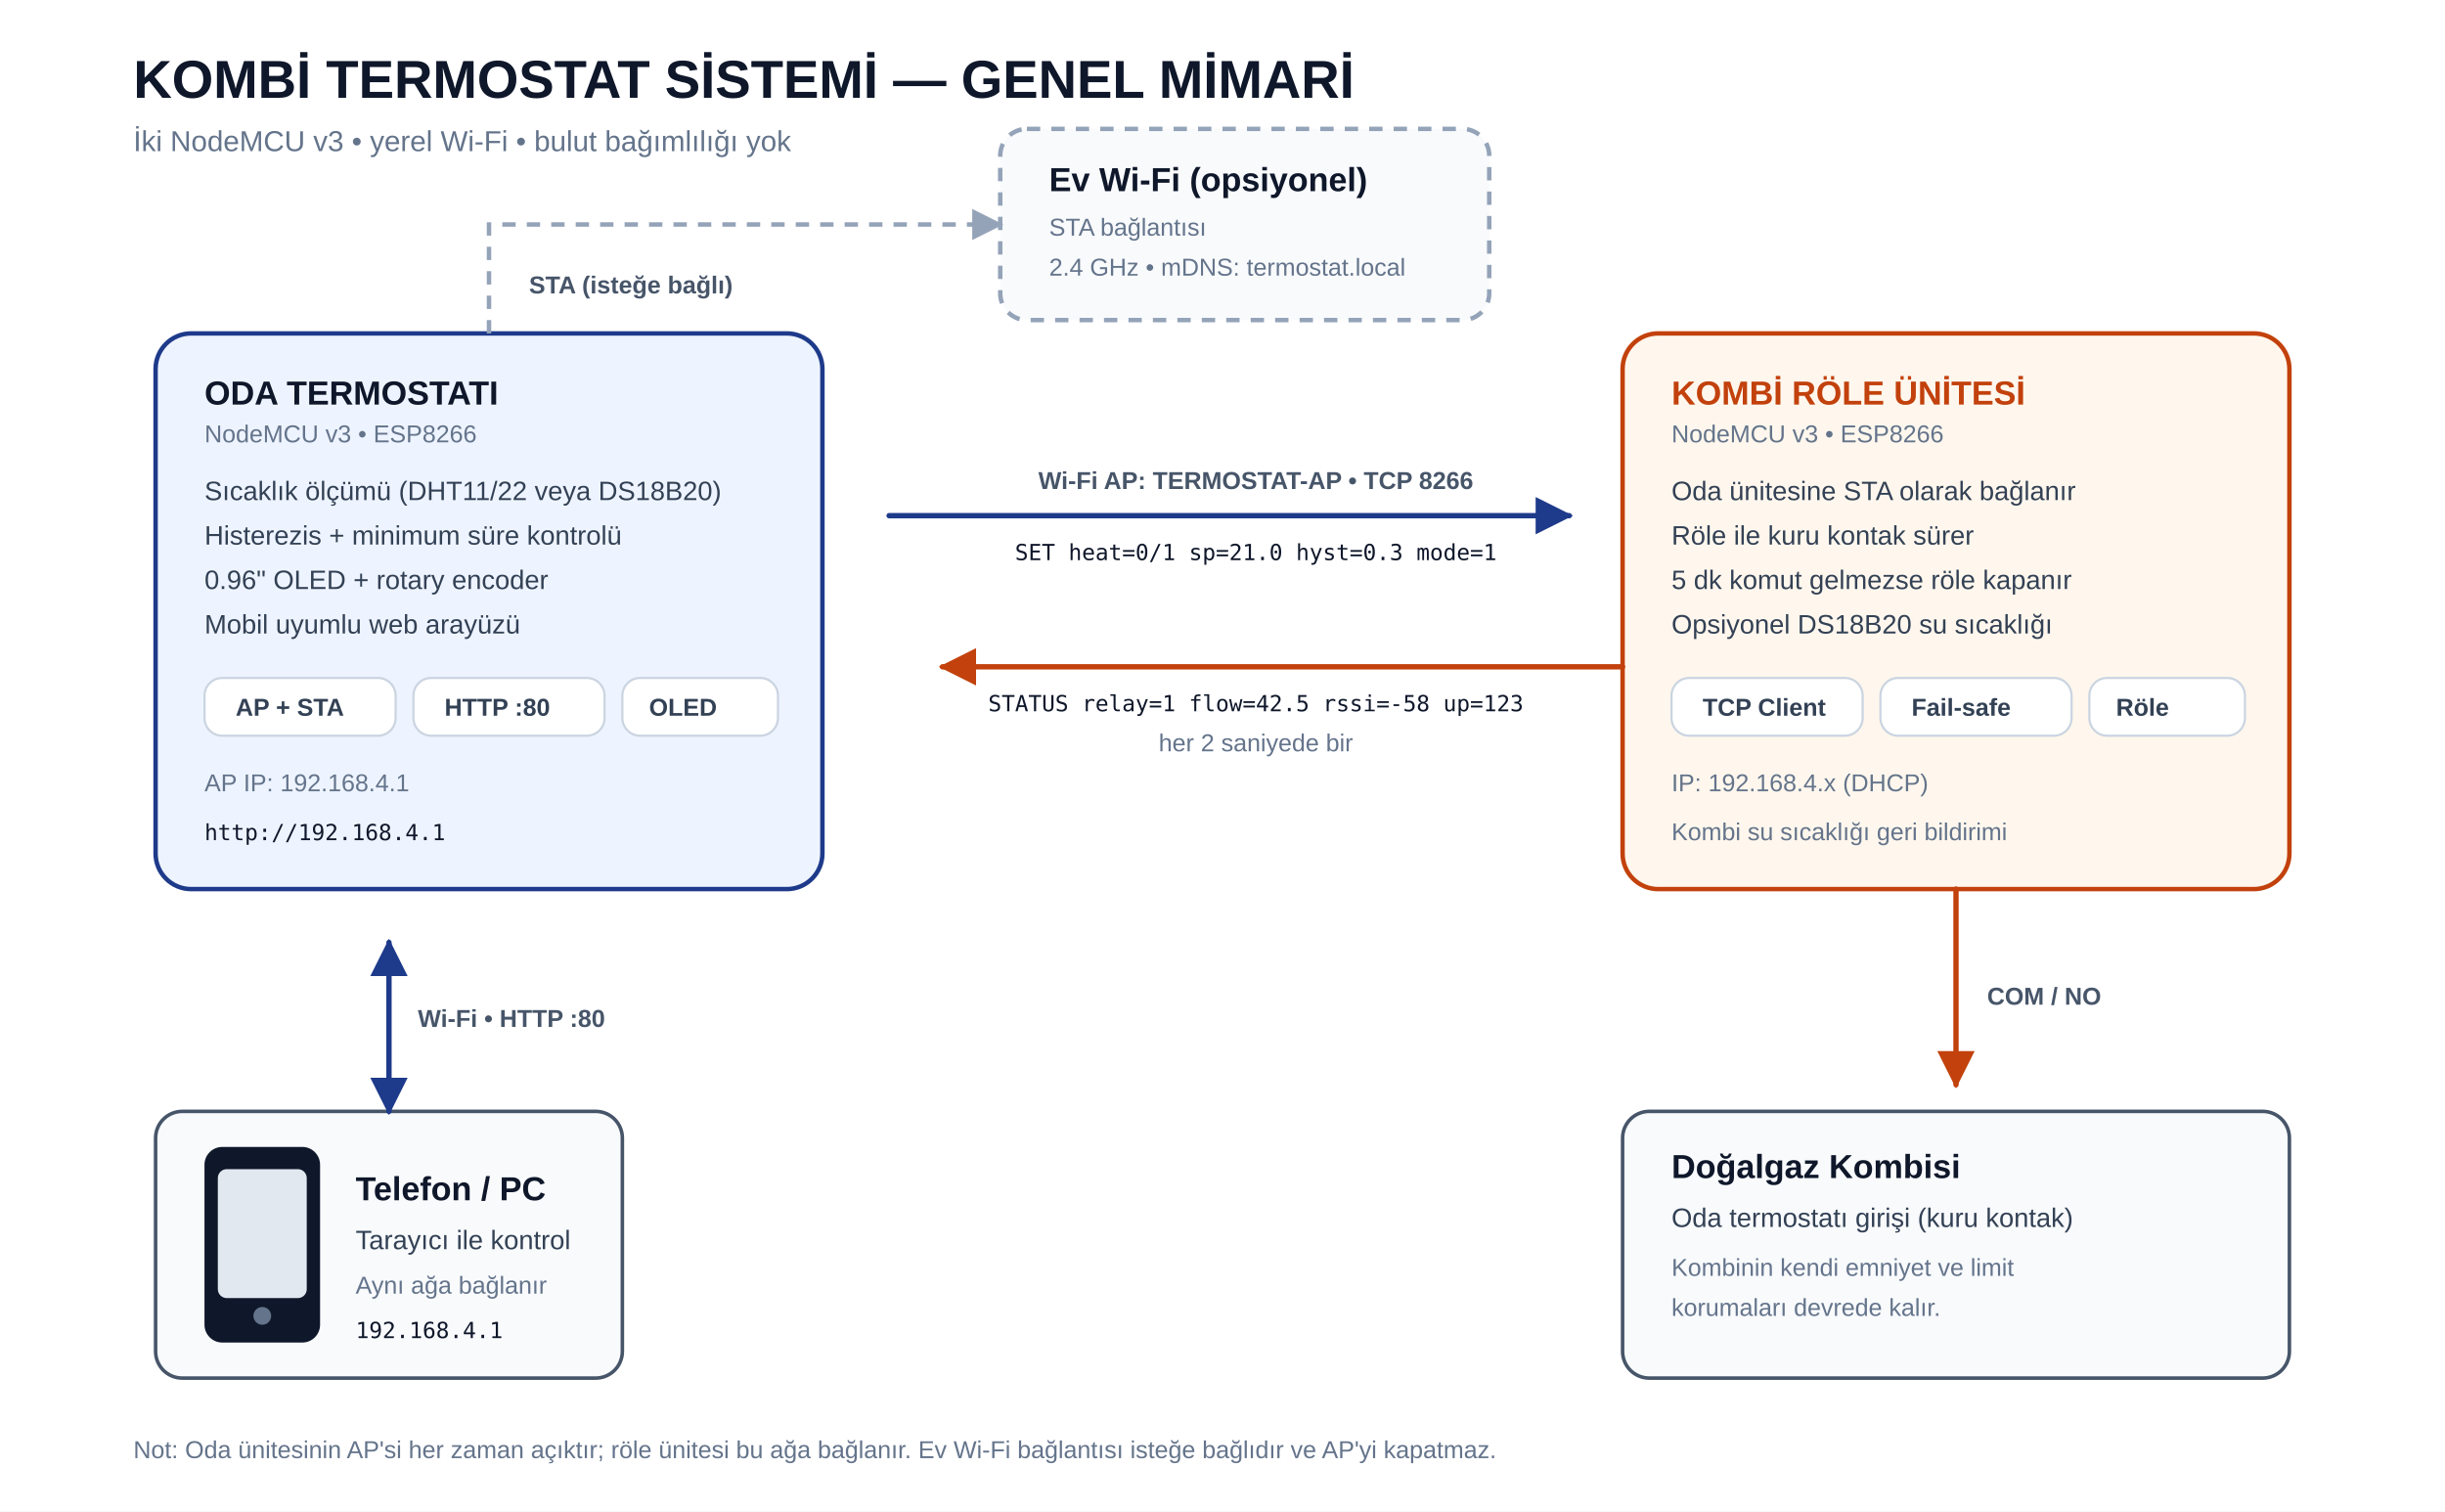
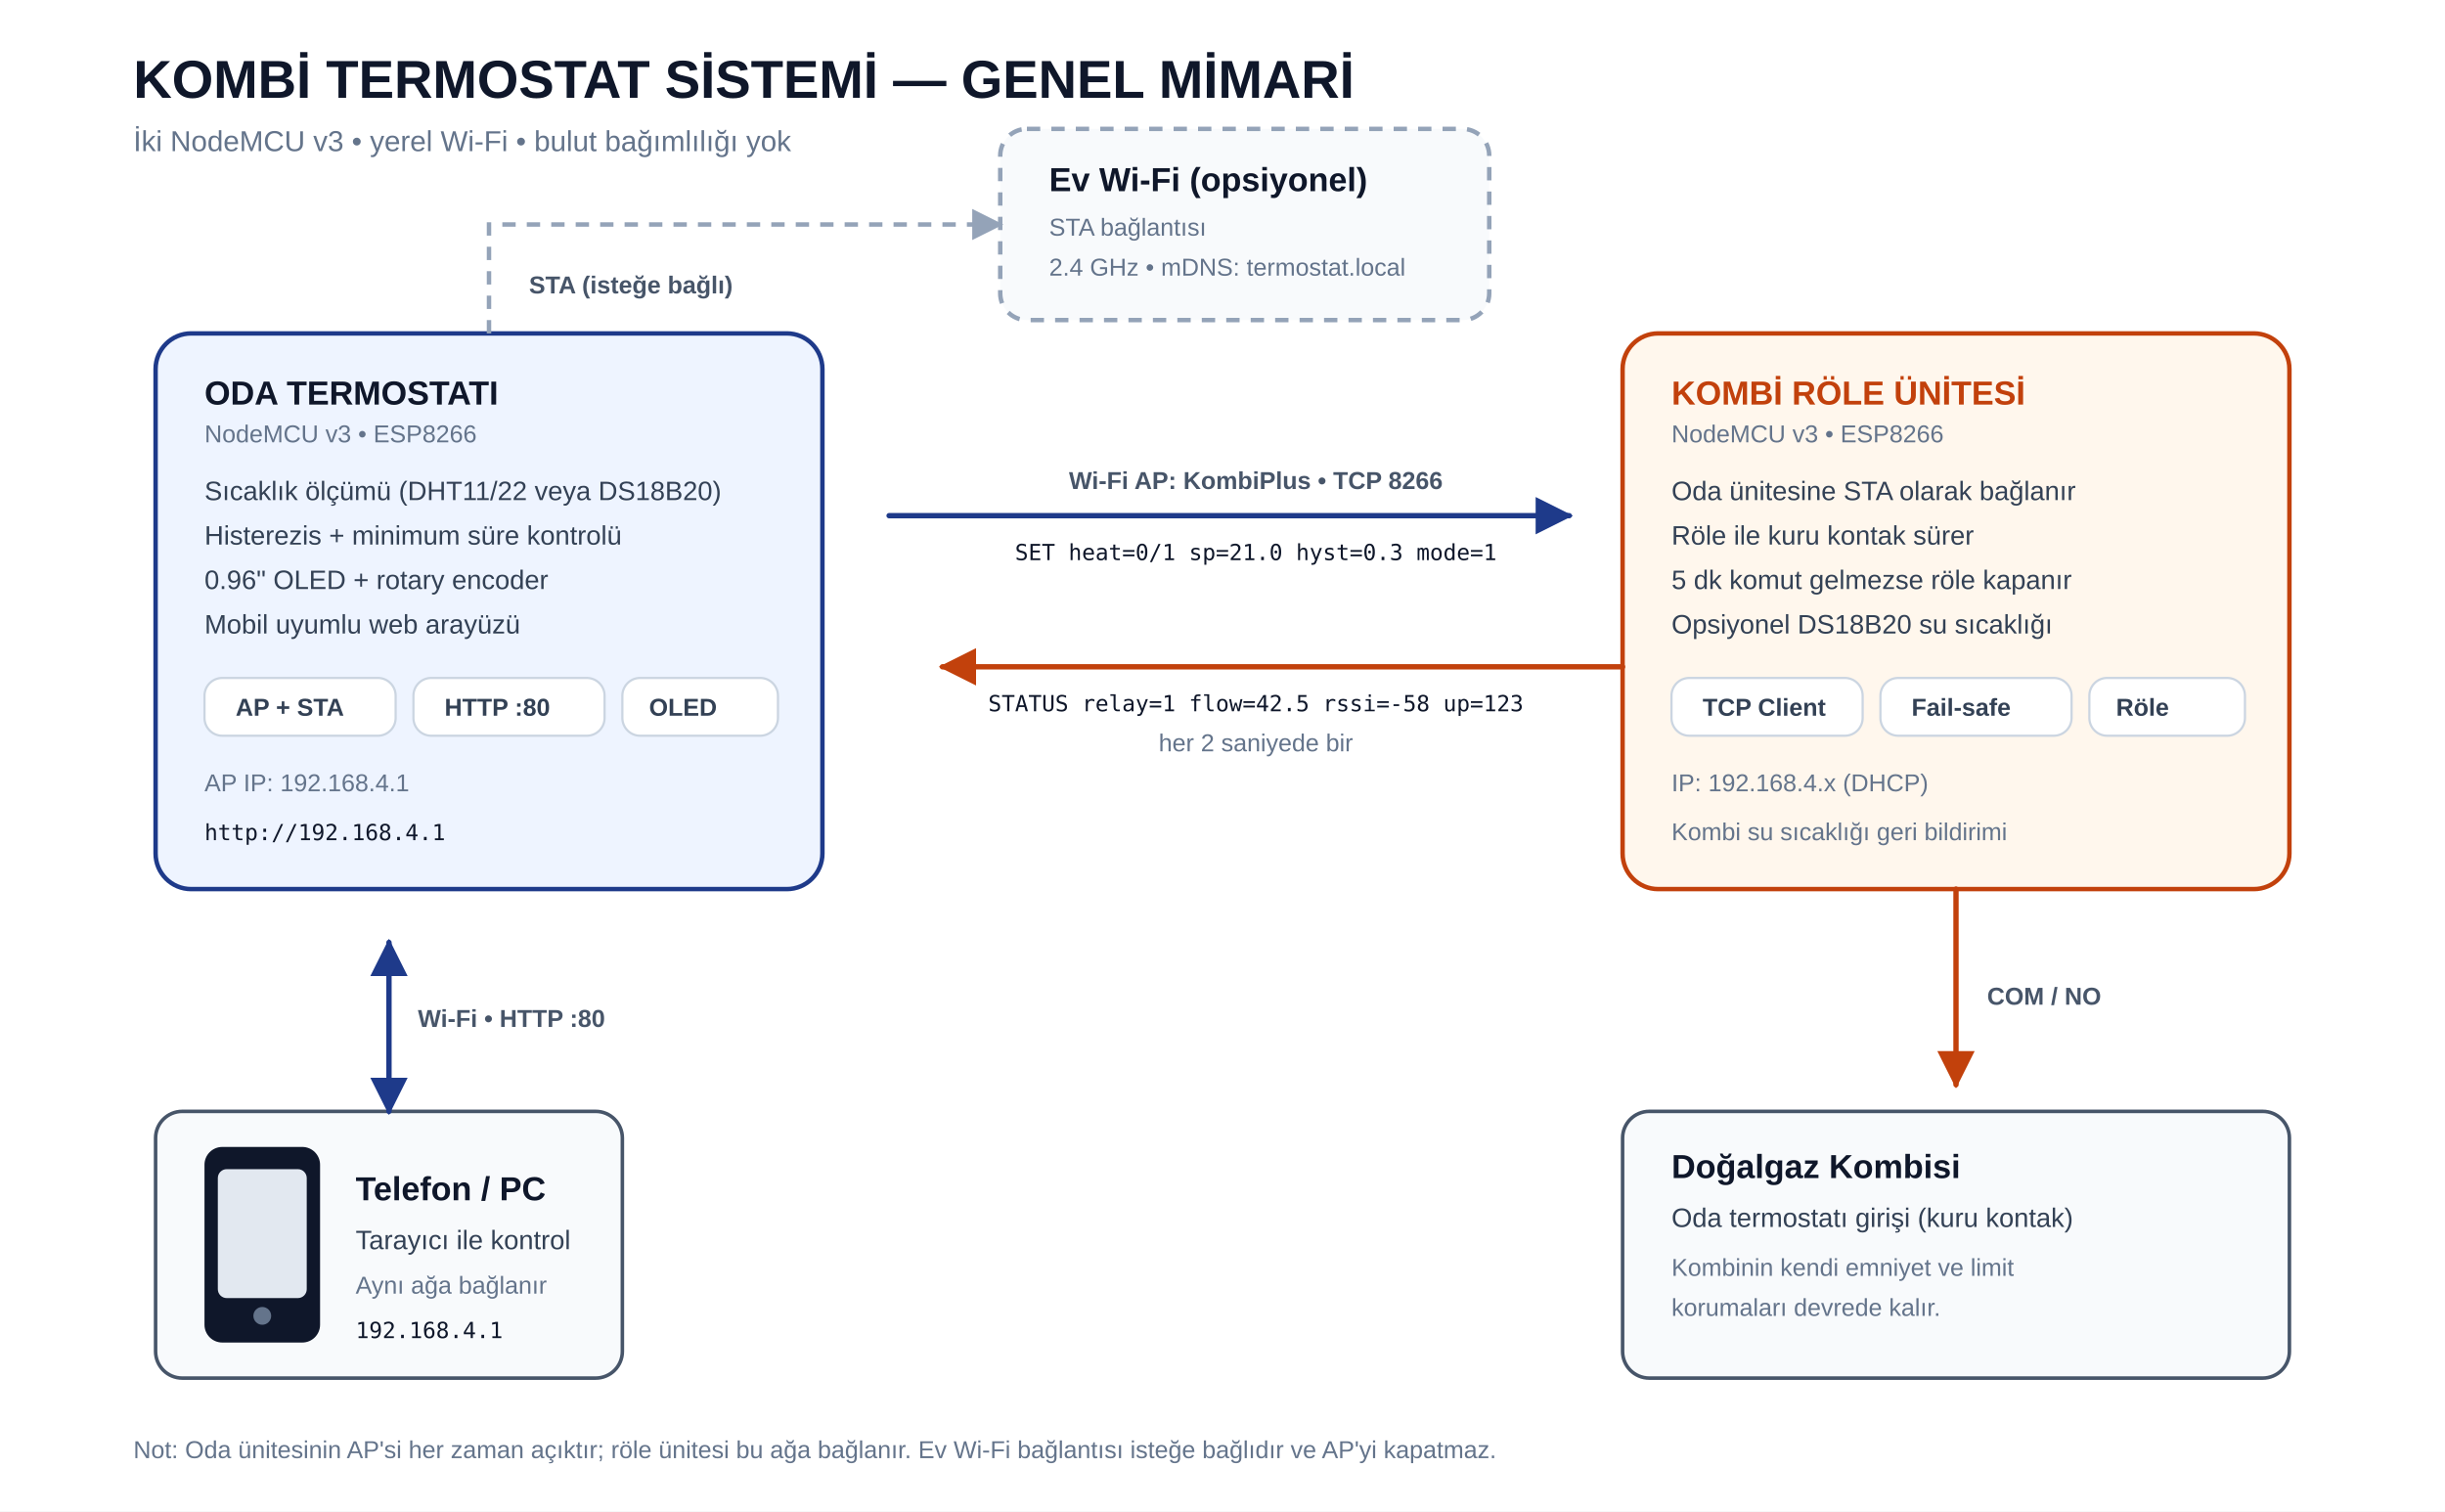
<svg xmlns="http://www.w3.org/2000/svg" viewBox="0 0 1100 680" width="1100" height="680" font-family="Segoe UI, Arial, sans-serif">
  <defs>
    <style>
      .bg{fill:#ffffff}
      .title{fill:#0f172a;font-size:24px;font-weight:700}
      .sub{fill:#64748b;font-size:13px}
      .unit{fill:#eef4ff;stroke:#1e3a8a;stroke-width:2;rx:16}
      .unit2{fill:#fff7ed;stroke:#c2410c;stroke-width:2;rx:16}
      .dev{fill:#f8fafc;stroke:#475569;stroke-width:1.6;rx:12}
      .h{fill:#0f172a;font-size:15px;font-weight:700}
      .hs{fill:#c2410c;font-size:15px;font-weight:700}
      .t{fill:#334155;font-size:12px}
      .m{fill:#64748b;font-size:11px}
      .chip{fill:#ffffff;stroke:#cbd5e1;rx:8}
      .chipt{fill:#334155;font-size:11px;font-weight:600}
      .flow{stroke:#1e3a8a;stroke-width:2.4;fill:none;stroke-linecap:round}
      .flow2{stroke:#c2410c;stroke-width:2.4;fill:none;stroke-linecap:round}
      .dash{stroke:#94a3b8;stroke-width:2;stroke-dasharray:6 5;fill:none}
      .lbl{fill:#475569;font-size:11px;font-weight:600}
      .code{fill:#0f172a;font-size:10px;font-family:Consolas,monospace}
    </style>
    <marker id="arr" viewBox="0 0 10 10" refX="9" refY="5" markerWidth="7" markerHeight="7" orient="auto-start-reverse">
      <path d="M0,0 L10,5 L0,10 z" fill="#1e3a8a" />
    </marker>
    <marker id="arr2" viewBox="0 0 10 10" refX="9" refY="5" markerWidth="7" markerHeight="7" orient="auto-start-reverse">
      <path d="M0,0 L10,5 L0,10 z" fill="#c2410c" />
    </marker>
    <marker id="arr3" viewBox="0 0 10 10" refX="9" refY="5" markerWidth="7" markerHeight="7" orient="auto-start-reverse">
      <path d="M0,0 L10,5 L0,10 z" fill="#94a3b8" />
    </marker>
  </defs>
  <rect class="bg" x="0" y="0" width="1100" height="680" />
  <text class="title" x="60" y="44">KOMBİ TERMOSTAT SİSTEMİ — GENEL MİMARİ</text>
  <text class="sub" x="60" y="68">İki NodeMCU v3 • yerel Wi-Fi • bulut bağımlılığı yok</text>
  <rect class="unit" x="70" y="150" width="300" height="250" rx="16" />
  <text class="h" x="92" y="182">ODA TERMOSTATI</text>
  <text class="m" x="92" y="199">NodeMCU v3 • ESP8266</text>
  <text class="t" x="92" y="225">Sıcaklık ölçümü (DHT11/22 veya DS18B20)</text>
  <text class="t" x="92" y="245">Histerezis + minimum süre kontrolü</text>
  <text class="t" x="92" y="265">0.96" OLED + rotary encoder</text>
  <text class="t" x="92" y="285">Mobil uyumlu web arayüzü</text>
  <rect class="chip" x="92" y="305" width="86" height="26" rx="8" />
  <text class="chipt" x="106" y="322">AP + STA</text>
  <rect class="chip" x="186" y="305" width="86" height="26" rx="8" />
  <text class="chipt" x="200" y="322">HTTP :80</text>
  <rect class="chip" x="280" y="305" width="70" height="26" rx="8" />
  <text class="chipt" x="292" y="322">OLED</text>
  <text class="m" x="92" y="356">AP IP: 192.168.4.1</text>
  <text class="code" x="92" y="378">http://192.168.4.1</text>
  <rect class="unit2" x="730" y="150" width="300" height="250" rx="16" />
  <text class="hs" x="752" y="182">KOMBİ RÖLE ÜNİTESİ</text>
  <text class="m" x="752" y="199">NodeMCU v3 • ESP8266</text>
  <text class="t" x="752" y="225">Oda ünitesine STA olarak bağlanır</text>
  <text class="t" x="752" y="245">Röle ile kuru kontak sürer</text>
  <text class="t" x="752" y="265">5 dk komut gelmezse röle kapanır</text>
  <text class="t" x="752" y="285">Opsiyonel DS18B20 su sıcaklığı</text>
  <rect class="chip" x="752" y="305" width="86" height="26" rx="8" />
  <text class="chipt" x="766" y="322">TCP Client</text>
  <rect class="chip" x="846" y="305" width="86" height="26" rx="8" />
  <text class="chipt" x="860" y="322">Fail-safe</text>
  <rect class="chip" x="940" y="305" width="70" height="26" rx="8" />
  <text class="chipt" x="952" y="322">Röle</text>
  <text class="m" x="752" y="356">IP: 192.168.4.x (DHCP)</text>
  <text class="m" x="752" y="378">Kombi su sıcaklığı geri bildirimi</text>
  <line x1="400" y1="232" x2="706" y2="232" class="flow" marker-end="url(#arr)" />
  <line x1="730" y1="300" x2="424" y2="300" class="flow2" marker-end="url(#arr2)" />
-   <text class="lbl" x="565" y="220" text-anchor="middle">Wi-Fi AP: TERMOSTAT-AP • TCP 8266</text>
+   <text class="lbl" x="565" y="220" text-anchor="middle">Wi-Fi AP: KombiPlus • TCP 8266</text>
  <text class="code" x="565" y="252" text-anchor="middle">SET heat=0/1 sp=21.0 hyst=0.3 mode=1</text>
  <text class="code" x="565" y="320" text-anchor="middle">STATUS relay=1 flow=42.5 rssi=-58 up=123</text>
  <text class="m" x="565" y="338" text-anchor="middle">her 2 saniyede bir</text>
  <rect class="dev" x="70" y="500" width="210" height="120" rx="14" />
  <rect x="92" y="516" width="52" height="88" rx="8" fill="#0f172a" />
  <rect x="98" y="526" width="40" height="58" rx="4" fill="#e2e8f0" />
  <circle cx="118" cy="592" r="4" fill="#64748b" />
  <text class="h" x="160" y="540">Telefon / PC</text>
  <text class="t" x="160" y="562">Tarayıcı ile kontrol</text>
  <text class="m" x="160" y="582">Aynı ağa bağlanır</text>
  <text class="code" x="160" y="602">192.168.4.1</text>
  <line x1="175" y1="500" x2="175" y2="424" class="flow" marker-start="url(#arr)" marker-end="url(#arr)" />
  <text class="lbl" x="188" y="462">Wi-Fi • HTTP :80</text>
  <rect x="450" y="58" width="220" height="86" rx="12" fill="#f8fafc" stroke="#94a3b8" stroke-width="2" stroke-dasharray="6 5" />
  <text class="h" x="472" y="86">Ev Wi-Fi (opsiyonel)</text>
  <text class="m" x="472" y="106">STA bağlantısı</text>
  <text class="m" x="472" y="124">2.4 GHz • mDNS: termostat.local</text>
  <path class="dash" d="M220,150 V101 H450" marker-end="url(#arr3)" />
  <text class="lbl" x="238" y="132">STA (isteğe bağlı)</text>
  <rect class="dev" x="730" y="500" width="300" height="120" rx="14" />
  <text class="h" x="752" y="530">Doğalgaz Kombisi</text>
  <text class="t" x="752" y="552">Oda termostatı girişi (kuru kontak)</text>
  <text class="m" x="752" y="574">Kombinin kendi emniyet ve limit</text>
  <text class="m" x="752" y="592">korumaları devrede kalır.</text>
  <line x1="880" y1="400" x2="880" y2="488" class="flow2" marker-end="url(#arr2)" />
  <text class="lbl" x="894" y="452">COM / NO</text>
  <text class="m" x="60" y="656">Not: Oda ünitesinin AP'si her zaman açıktır; röle ünitesi bu ağa bağlanır. Ev Wi-Fi bağlantısı isteğe bağlıdır ve AP'yi kapatmaz.</text>
</svg>
